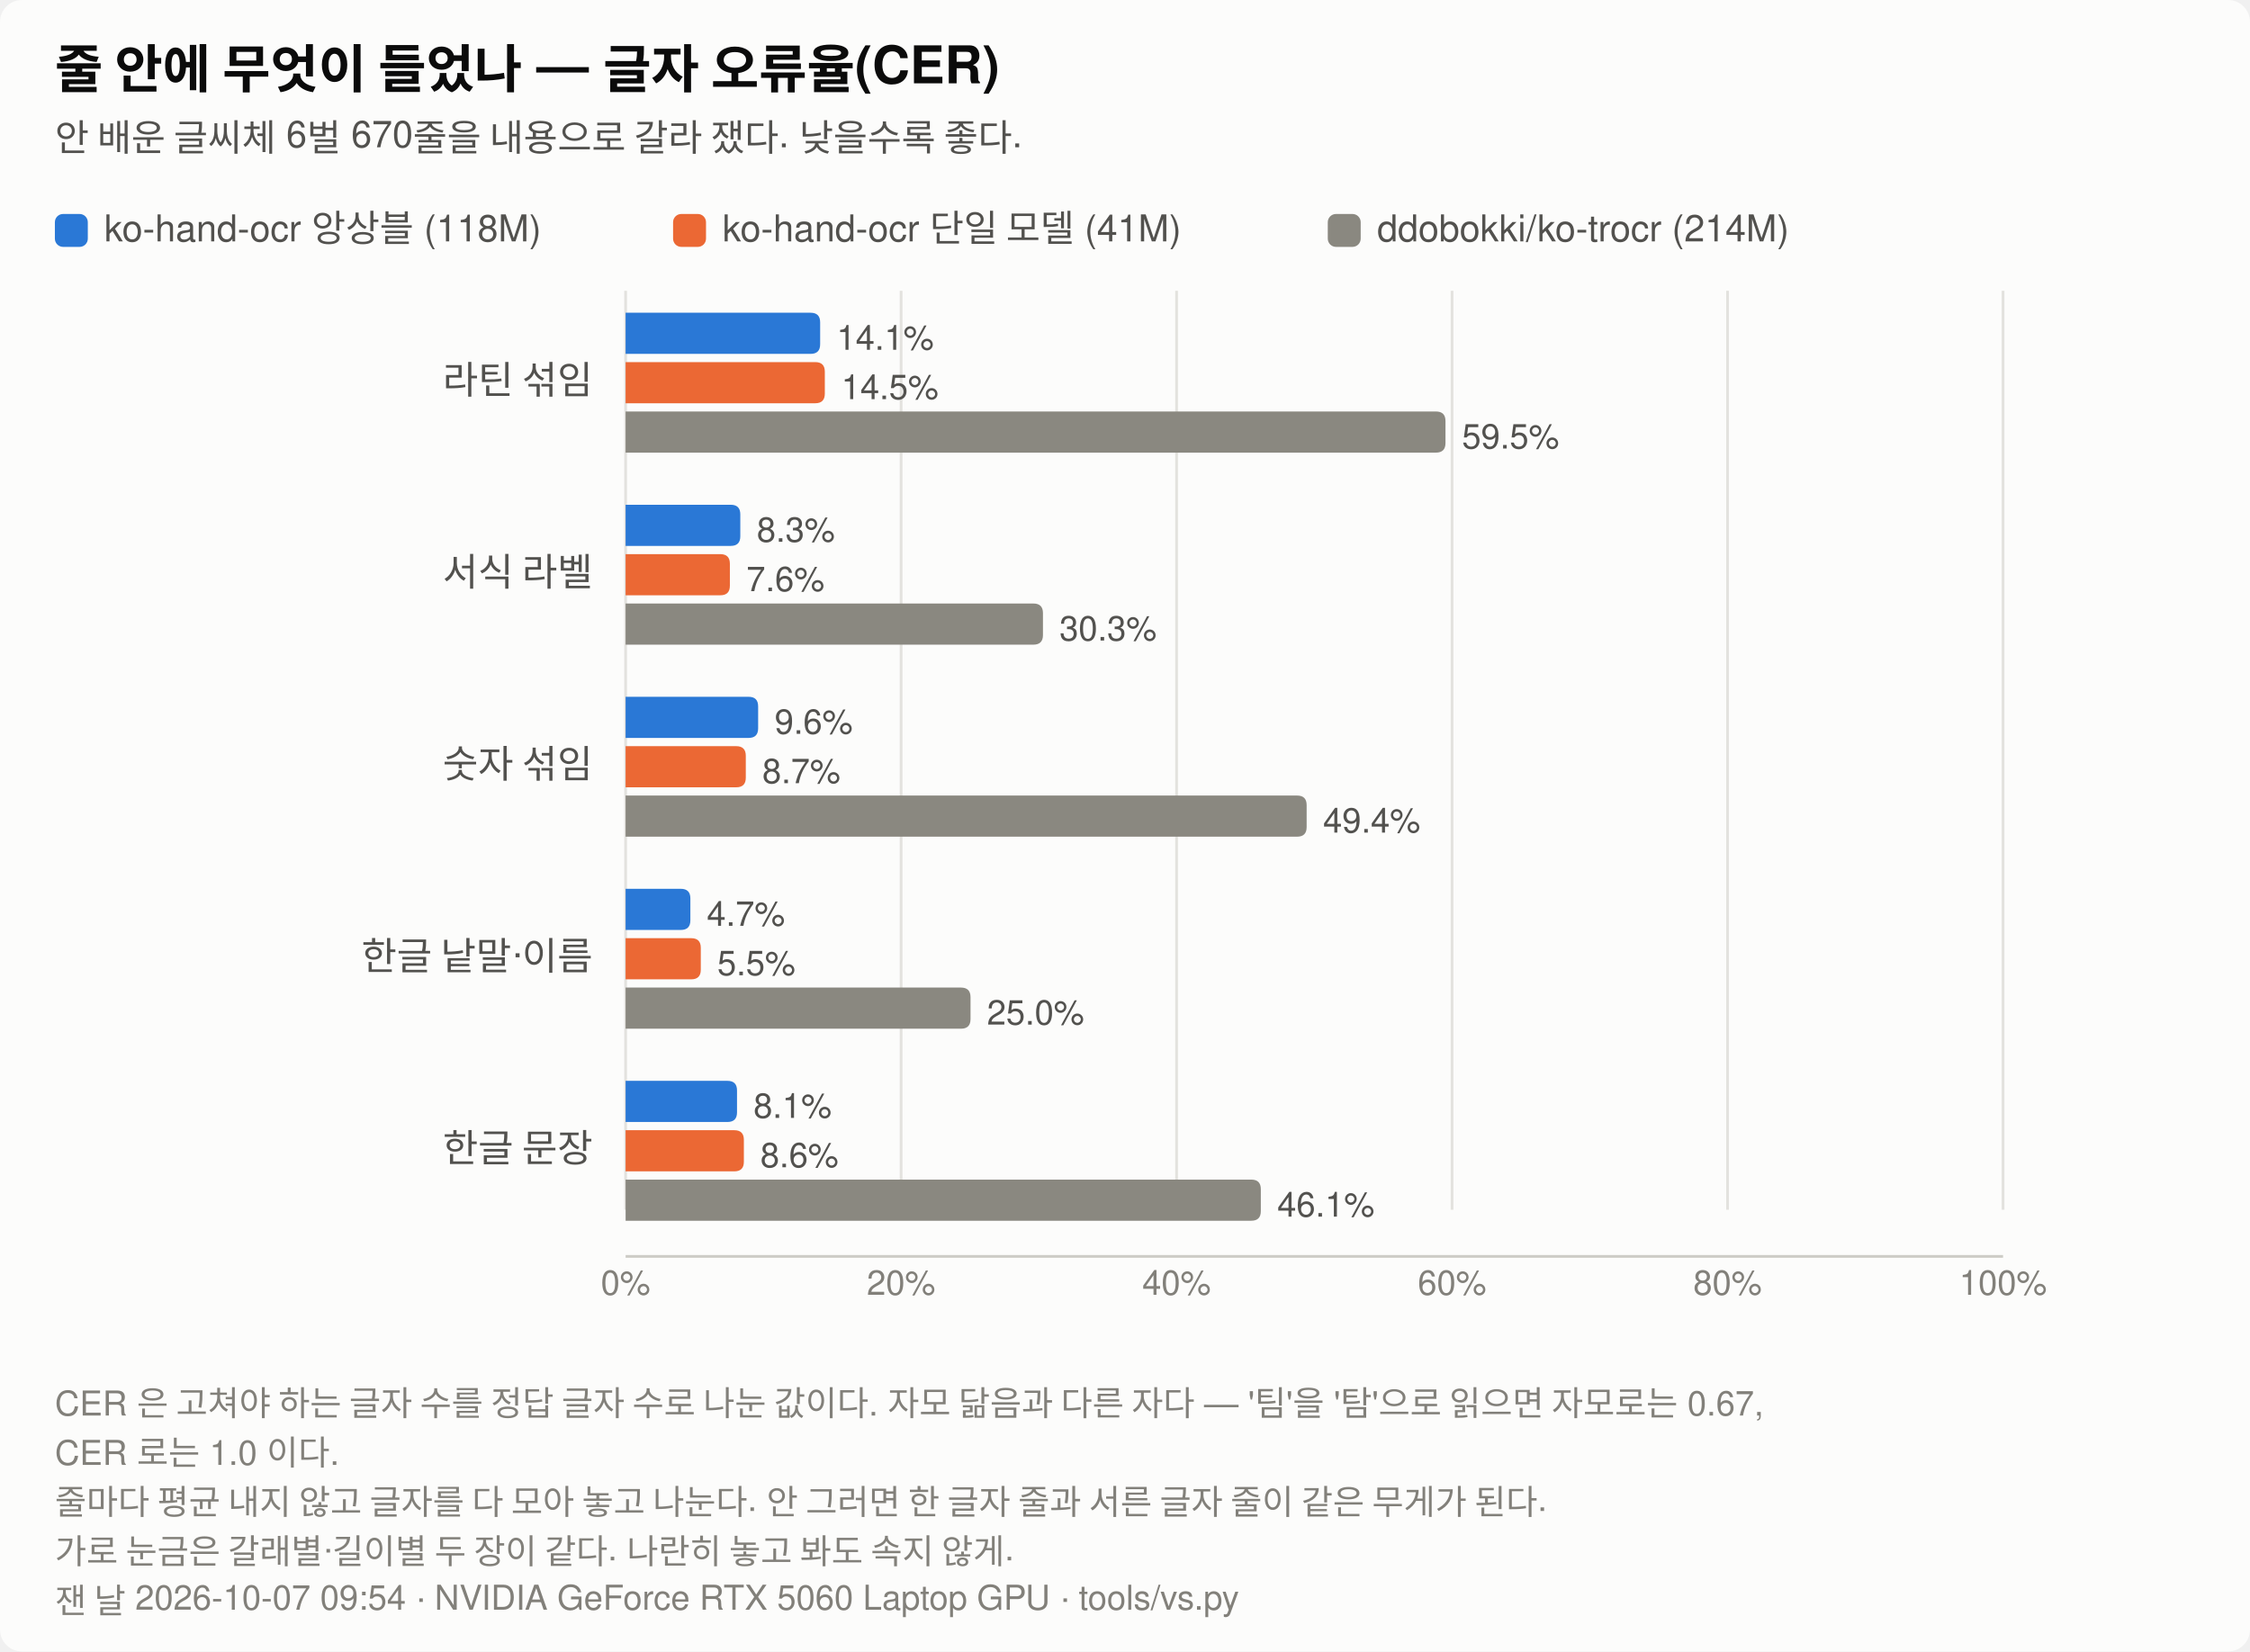
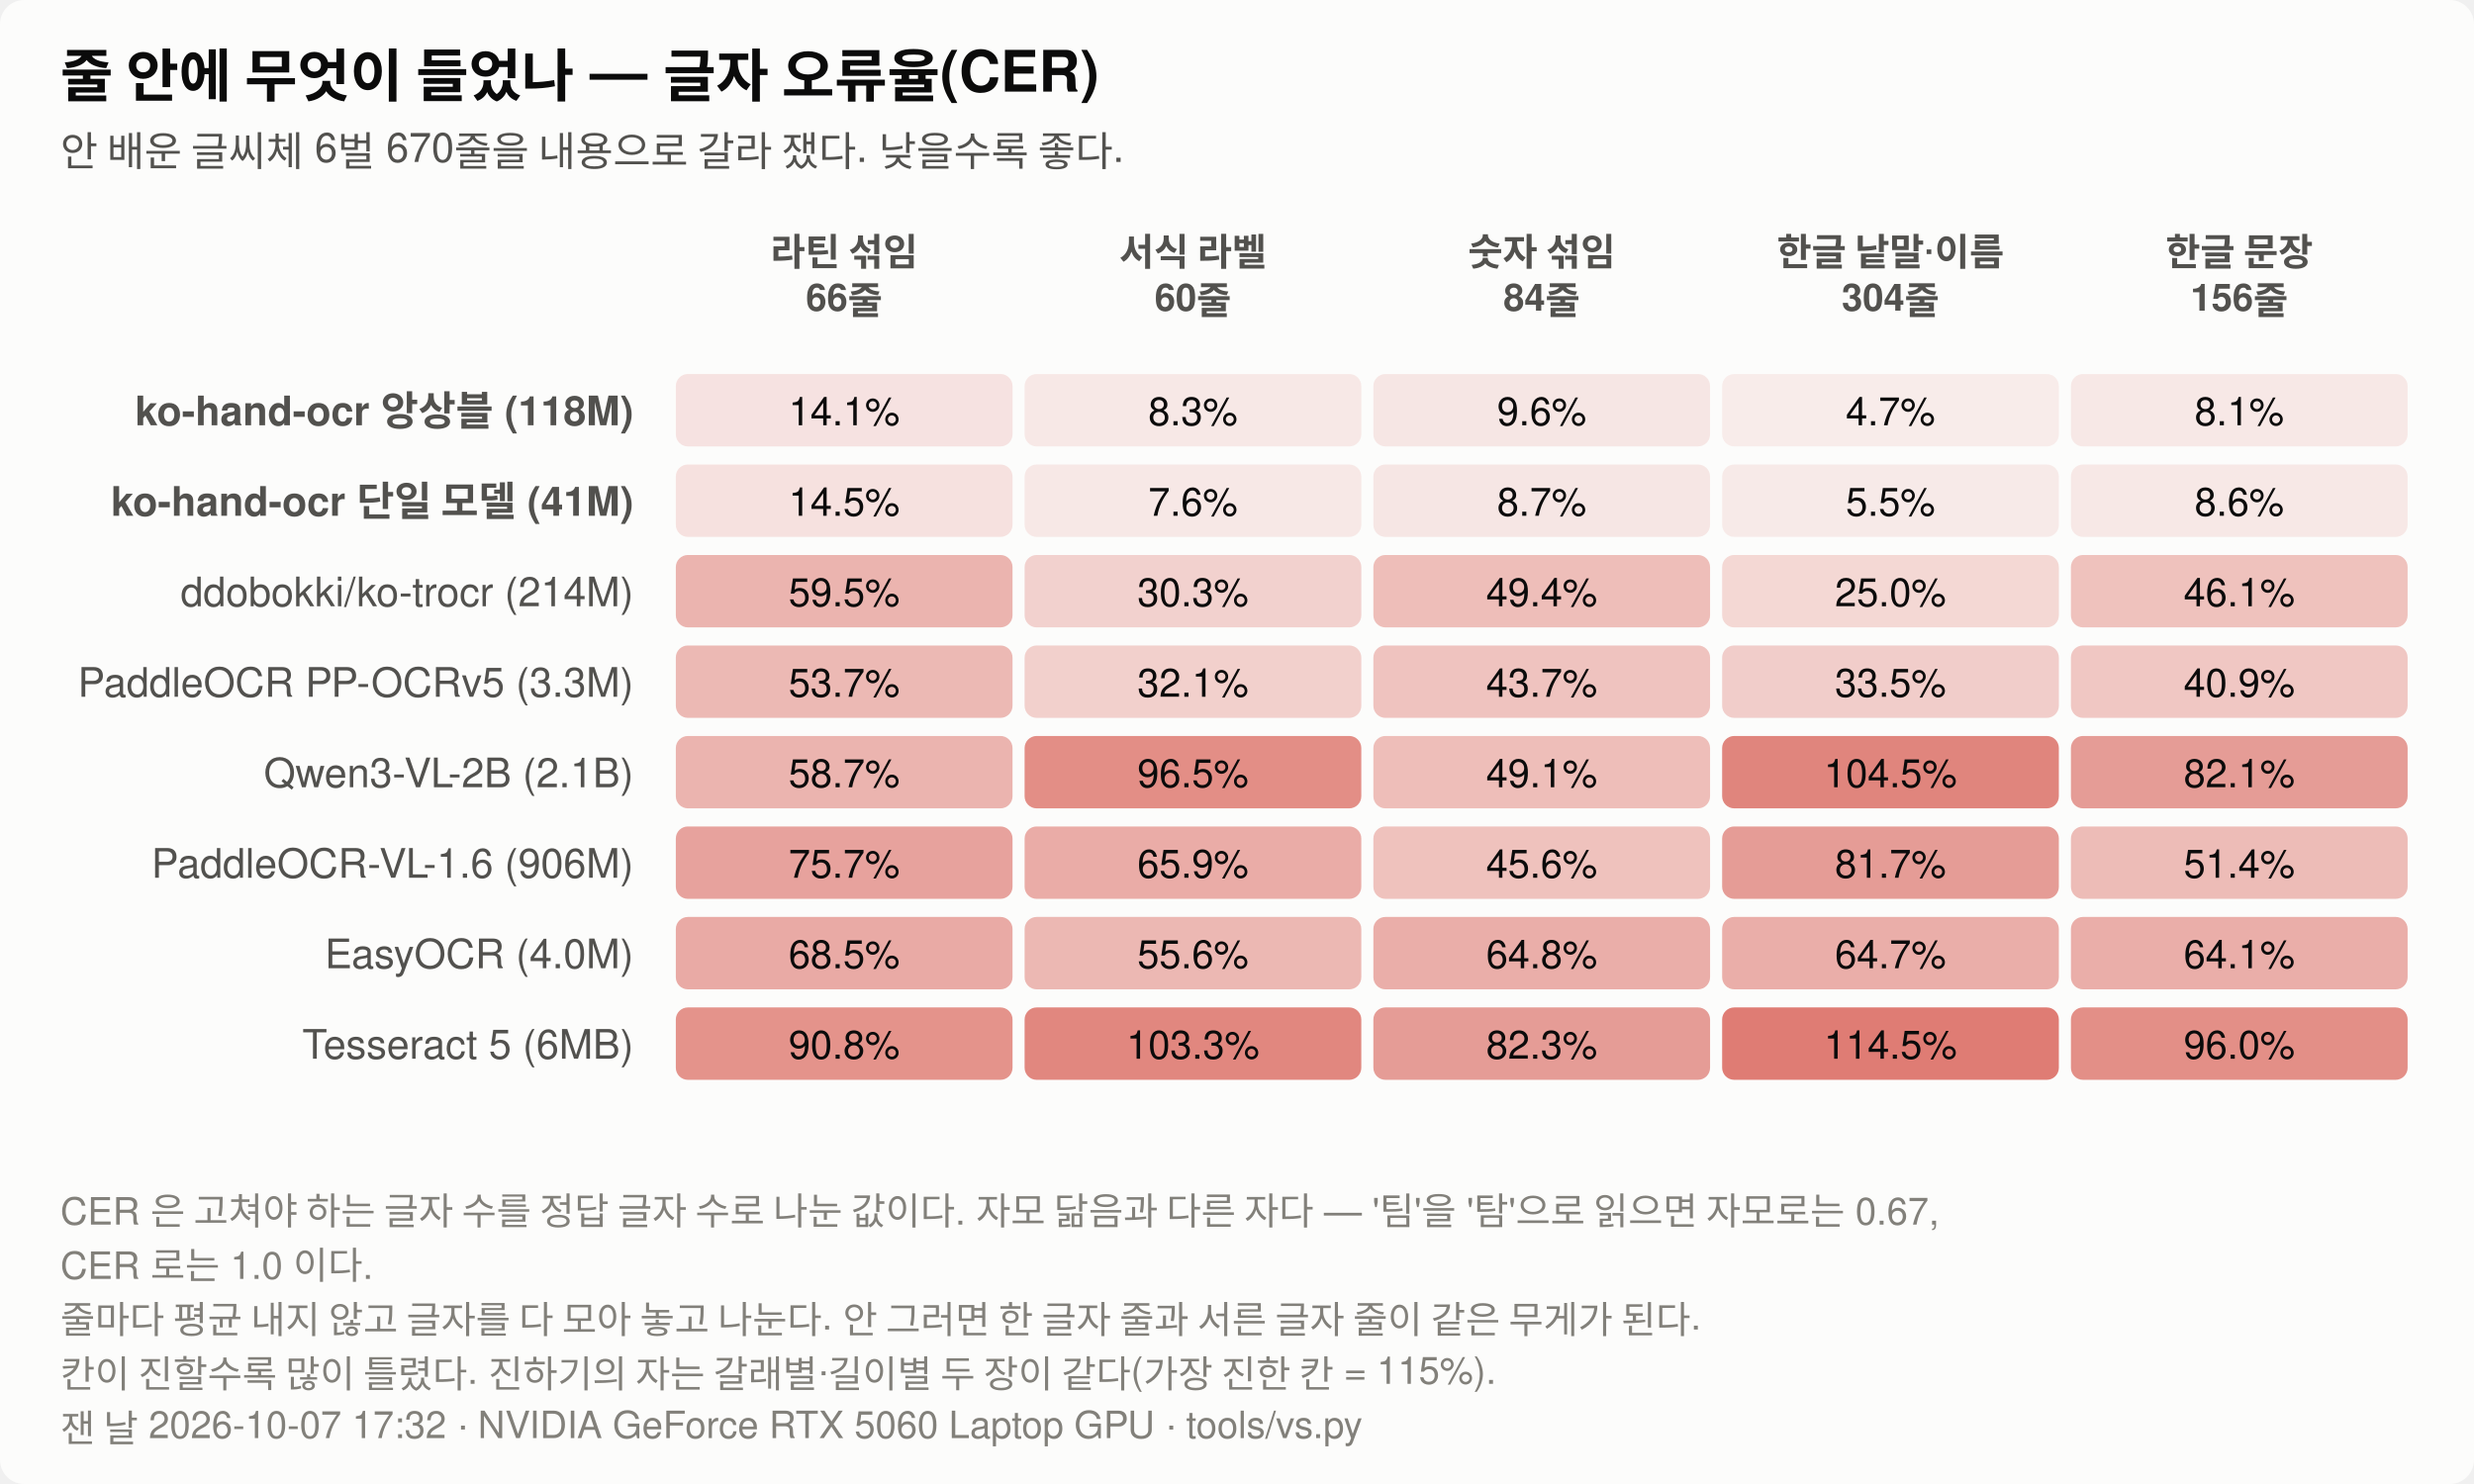
- <svg xmlns="http://www.w3.org/2000/svg" viewBox="0 0 820 602" width="820" height="602" role="img" aria-label="Character error rate by line content. Lower is better. 라틴 섞임: ko-hand-ocr 앙상블 14 percent, ko-hand-ocr 단일 모델 14 percent, ddobokki/ko-trocr 60 percent. 서식 라벨: ko-hand-ocr 앙상블 8 percent, ko-hand-ocr 단일 모델 8 percent, ddobokki/ko-trocr 30 percent. 숫자 섞임: ko-hand-ocr 앙상블 10 percent, ko-hand-ocr 단일 모델 9 percent, ddobokki/ko-trocr 49 percent. 한글 낱말·이름: ko-hand-ocr 앙상블 5 percent, ko-hand-ocr 단일 모델 5 percent, ddobokki/ko-trocr 25 percent. 한글 문장: ko-hand-ocr 앙상블 8 percent, ko-hand-ocr 단일 모델 9 percent, ddobokki/ko-trocr 46 percent.">
+ <svg xmlns="http://www.w3.org/2000/svg" viewBox="0 0 820 492" width="820" height="492" role="img" aria-label="Character error rate by line content. Lower is better. 라틴 섞임: ko-hand-ocr 앙상블 14 percent, ko-hand-ocr 단일 모델 14 percent, ddobokki/ko-trocr 60 percent, PaddleOCR PP-OCRv5 54 percent, Qwen3-VL-2B 59 percent, PaddleOCR-VL-1.6 76 percent, EasyOCR 69 percent, Tesseract 5 91 percent. 서식 라벨: ko-hand-ocr 앙상블 8 percent, ko-hand-ocr 단일 모델 8 percent, ddobokki/ko-trocr 30 percent, PaddleOCR PP-OCRv5 32 percent, Qwen3-VL-2B 96 percent, PaddleOCR-VL-1.6 66 percent, EasyOCR 56 percent, Tesseract 5 103 percent. 숫자 섞임: ko-hand-ocr 앙상블 10 percent, ko-hand-ocr 단일 모델 9 percent, ddobokki/ko-trocr 49 percent, PaddleOCR PP-OCRv5 44 percent, Qwen3-VL-2B 49 percent, PaddleOCR-VL-1.6 46 percent, EasyOCR 65 percent, Tesseract 5 82 percent. 한글 낱말·이름: ko-hand-ocr 앙상블 5 percent, ko-hand-ocr 단일 모델 5 percent, ddobokki/ko-trocr 25 percent, PaddleOCR PP-OCRv5 33 percent, Qwen3-VL-2B 105 percent, PaddleOCR-VL-1.6 82 percent, EasyOCR 65 percent, Tesseract 5 115 percent. 한글 문장: ko-hand-ocr 앙상블 8 percent, ko-hand-ocr 단일 모델 9 percent, ddobokki/ko-trocr 46 percent, PaddleOCR PP-OCRv5 41 percent, Qwen3-VL-2B 82 percent, PaddleOCR-VL-1.6 51 percent, EasyOCR 64 percent, Tesseract 5 96 percent.">
  <style>
  .surface{fill:#fcfcfb}
  .ink{fill:#0b0b0b}
  .ink2{fill:#52514e}
  .ink3{fill:#82807a}
  .s0{fill:#2a78d6}
  .s1{fill:#eb6834}
  .s2{fill:#8a8880}
  .grid{stroke:#e3e2de;stroke-width:1}
  .rule{stroke:#cdccc6;stroke-width:1}
+   .heat{fill:#cf3a2e}
  text{font-family:-apple-system,BlinkMacSystemFont,"Segoe UI",Helvetica,Arial,sans-serif}
  @media (prefers-color-scheme: dark){
    .surface{fill:#1a1a19}
    .ink{fill:#ffffff}
    .ink2{fill:#c3c2b7}
    .ink3{fill:#8e8c84}
    .s0{fill:#3987e5}
    .s1{fill:#d95926}
    .s2{fill:#7c7a73}
    .grid{stroke:#3a3a38}
    .rule{stroke:#4a4946}
+     .heat{fill:#ff6b5e}
  }
</style>
-   <rect class="surface" width="820" height="602" rx="8" />
+   <rect class="surface" width="820" height="492" rx="8" />
  <text class="ink" x="20" y="32" font-size="19" font-weight="600">줄 안에 무엇이 들었나 — 글자 오류율(CER)</text>
  <text class="ink2" x="20" y="55" font-size="13.5">안 배운 글씨체 6벌 670줄을 내용으로 갈라 쟀다. 낮을수록 좋다.</text>
-   <rect class="s0" x="20.0" y="78" width="12" height="12" rx="3" />
-   <text class="ink2" x="38.0" y="88" font-size="13.5">ko-hand-ocr 앙상블 (118M)</text>
-   <rect class="s1" x="245.3" y="78" width="12" height="12" rx="3" />
-   <text class="ink2" x="263.3" y="88" font-size="13.5">ko-hand-ocr 단일 모델 (41M)</text>
-   <rect class="s2" x="483.9" y="78" width="12" height="12" rx="3" />
-   <text class="ink2" x="501.9" y="88" font-size="13.5">ddobokki/ko-trocr (214M)</text>
-   <line class="grid" x1="228.0" y1="106.0" x2="228.0" y2="441.0" />
-   <line class="grid" x1="328.4" y1="106.0" x2="328.4" y2="441.0" />
-   <line class="grid" x1="428.8" y1="106.0" x2="428.8" y2="441.0" />
-   <line class="grid" x1="529.2" y1="106.0" x2="529.2" y2="441.0" />
-   <line class="grid" x1="629.6" y1="106.0" x2="629.6" y2="441.0" />
-   <line class="grid" x1="730.0" y1="106.0" x2="730.0" y2="441.0" />
-   <text class="ink2" x="216" y="143.5" font-size="14" text-anchor="end">라틴 섞임</text>
-   <path class="s0" d="M228,114.0 H295.4 Q298.9,114.0 298.9,117.5 V125.5 Q298.9,129.0 295.4,129.0 H228 Z" />
-   <text class="ink2" x="304.9" y="127.5" font-size="12.5">14.1%</text>
-   <path class="s1" d="M228,132.0 H297.1 Q300.6,132.0 300.6,135.5 V143.5 Q300.6,147.0 297.1,147.0 H228 Z" />
-   <text class="ink2" x="306.6" y="145.5" font-size="12.5">14.5%</text>
-   <path class="s2" d="M228,150.0 H523.3 Q526.8,150.0 526.8,153.5 V161.5 Q526.8,165.0 523.3,165.0 H228 Z" />
-   <text class="ink2" x="532.8" y="163.5" font-size="12.5">59.5%</text>
-   <text class="ink2" x="216" y="213.5" font-size="14" text-anchor="end">서식 라벨</text>
-   <path class="s0" d="M228,184.0 H266.3 Q269.8,184.0 269.8,187.5 V195.5 Q269.8,199.0 266.3,199.0 H228 Z" />
-   <text class="ink2" x="275.8" y="197.5" font-size="12.5">8.3%</text>
-   <path class="s1" d="M228,202.0 H262.5 Q266.0,202.0 266.0,205.5 V213.5 Q266.0,217.0 262.5,217.0 H228 Z" />
-   <text class="ink2" x="272.0" y="215.5" font-size="12.5">7.6%</text>
-   <path class="s2" d="M228,220.0 H376.6 Q380.1,220.0 380.1,223.5 V231.5 Q380.1,235.0 376.6,235.0 H228 Z" />
-   <text class="ink2" x="386.1" y="233.5" font-size="12.5">30.3%</text>
-   <text class="ink2" x="216" y="283.5" font-size="14" text-anchor="end">숫자 섞임</text>
-   <path class="s0" d="M228,254.0 H272.8 Q276.3,254.0 276.3,257.5 V265.5 Q276.3,269.0 272.8,269.0 H228 Z" />
-   <text class="ink2" x="282.3" y="267.5" font-size="12.5">9.6%</text>
-   <path class="s1" d="M228,272.0 H268.3 Q271.8,272.0 271.8,275.5 V283.5 Q271.8,287.0 268.3,287.0 H228 Z" />
-   <text class="ink2" x="277.8" y="285.5" font-size="12.5">8.7%</text>
-   <path class="s2" d="M228,290.0 H472.7 Q476.2,290.0 476.2,293.5 V301.5 Q476.2,305.0 472.7,305.0 H228 Z" />
-   <text class="ink2" x="482.2" y="303.5" font-size="12.5">49.4%</text>
-   <text class="ink2" x="216" y="353.5" font-size="14" text-anchor="end">한글 낱말·이름</text>
-   <path class="s0" d="M228,324.0 H248.1 Q251.6,324.0 251.6,327.5 V335.5 Q251.6,339.0 248.1,339.0 H228 Z" />
-   <text class="ink2" x="257.6" y="337.5" font-size="12.5">4.7%</text>
-   <path class="s1" d="M228,342.0 H251.9 Q255.4,342.0 255.4,345.5 V353.5 Q255.4,357.0 251.9,357.0 H228 Z" />
-   <text class="ink2" x="261.4" y="355.5" font-size="12.5">5.5%</text>
-   <path class="s2" d="M228,360.0 H350.2 Q353.7,360.0 353.7,363.5 V371.5 Q353.7,375.0 350.2,375.0 H228 Z" />
-   <text class="ink2" x="359.7" y="373.5" font-size="12.5">25.0%</text>
-   <text class="ink2" x="216" y="423.5" font-size="14" text-anchor="end">한글 문장</text>
-   <path class="s0" d="M228,394.0 H265.1 Q268.6,394.0 268.6,397.5 V405.5 Q268.6,409.0 265.1,409.0 H228 Z" />
-   <text class="ink2" x="274.6" y="407.5" font-size="12.5">8.1%</text>
-   <path class="s1" d="M228,412.0 H267.6 Q271.1,412.0 271.1,415.5 V423.5 Q271.1,427.0 267.6,427.0 H228 Z" />
-   <text class="ink2" x="277.1" y="425.5" font-size="12.5">8.6%</text>
-   <path class="s2" d="M228,430.0 H456.0 Q459.5,430.0 459.5,433.5 V441.5 Q459.5,445.0 456.0,445.0 H228 Z" />
-   <text class="ink2" x="465.5" y="443.5" font-size="12.5">46.1%</text>
-   <line class="rule" x1="228" y1="458" x2="730" y2="458" />
-   <text class="ink3" x="228.0" y="472" font-size="12.5" text-anchor="middle">0%</text>
-   <text class="ink3" x="328.4" y="472" font-size="12.5" text-anchor="middle">20%</text>
-   <text class="ink3" x="428.8" y="472" font-size="12.5" text-anchor="middle">40%</text>
-   <text class="ink3" x="529.2" y="472" font-size="12.5" text-anchor="middle">60%</text>
-   <text class="ink3" x="629.6" y="472" font-size="12.5" text-anchor="middle">80%</text>
-   <text class="ink3" x="730.0" y="472" font-size="12.5" text-anchor="middle">100%</text>
-   <text class="ink3" x="20" y="516" font-size="12.5">CER 은 고쳐야 하는 글자 수를 정답 글자 수로 나눈 값이다. 자모 닮음과 다른 자다 — '팀'을 '탐'으로 읽으면 자모로는 0.67,</text>
-   <text class="ink3" x="20" y="534" font-size="12.5">CER 로는 1.0 이다.</text>
-   <text class="ink3" x="20" y="552" font-size="12.5">줄마다 평균 내지 않고 글자를 다 모아 놓고 나눈다. 안 그러면 한 글자 줄과 서른 글자 줄이 같은 무게가 된다.</text>
-   <text class="ink3" x="20" y="570" font-size="12.5">가로 눈금은 갈래별·길이별 두 장이 같다. 나란히 놓고 봐도 속지 않게.</text>
-   <text class="ink3" x="20" y="588" font-size="12.5">잰 날 2026-10-07 09:54 · NVIDIA GeForce RTX 5060 Laptop GPU · tools/vs.py</text>
+   <text class="ink2" x="279.8" y="88.0" font-size="12.5" font-weight="600" text-anchor="middle">라틴 섞임</text>
+   <text class="ink2" x="279.8" y="103.0" font-size="12.5" font-weight="600" text-anchor="middle">66줄</text>
+   <text class="ink2" x="395.4" y="88.0" font-size="12.5" font-weight="600" text-anchor="middle">서식 라벨</text>
+   <text class="ink2" x="395.4" y="103.0" font-size="12.5" font-weight="600" text-anchor="middle">60줄</text>
+   <text class="ink2" x="511.0" y="88.0" font-size="12.5" font-weight="600" text-anchor="middle">숫자 섞임</text>
+   <text class="ink2" x="511.0" y="103.0" font-size="12.5" font-weight="600" text-anchor="middle">84줄</text>
+   <text class="ink2" x="626.6" y="88.0" font-size="12.5" font-weight="600" text-anchor="middle">한글 낱말·이름</text>
+   <text class="ink2" x="626.6" y="103.0" font-size="12.5" font-weight="600" text-anchor="middle">304줄</text>
+   <text class="ink2" x="742.2" y="88.0" font-size="12.5" font-weight="600" text-anchor="middle">한글 문장</text>
+   <text class="ink2" x="742.2" y="103.0" font-size="12.5" font-weight="600" text-anchor="middle">156줄</text>
+   <text class="ink2" x="210" y="141.0" font-size="13.5" font-weight="600" text-anchor="end">ko-hand-ocr 앙상블 (118M)</text>
+   <rect class="heat" x="224.0" y="124.0" width="111.6" height="24" rx="4" fill-opacity="0.13" />
+   <text class="ink" x="279.8" y="141.0" font-size="13" text-anchor="middle">14.1%</text>
+   <rect class="heat" x="339.6" y="124.0" width="111.6" height="24" rx="4" fill-opacity="0.10" />
+   <text class="ink" x="395.4" y="141.0" font-size="13" text-anchor="middle">8.3%</text>
+   <rect class="heat" x="455.2" y="124.0" width="111.6" height="24" rx="4" fill-opacity="0.11" />
+   <text class="ink" x="511.0" y="141.0" font-size="13" text-anchor="middle">9.6%</text>
+   <rect class="heat" x="570.8" y="124.0" width="111.6" height="24" rx="4" fill-opacity="0.08" />
+   <text class="ink" x="626.6" y="141.0" font-size="13" text-anchor="middle">4.7%</text>
+   <rect class="heat" x="686.4" y="124.0" width="111.6" height="24" rx="4" fill-opacity="0.10" />
+   <text class="ink" x="742.2" y="141.0" font-size="13" text-anchor="middle">8.1%</text>
+   <text class="ink2" x="210" y="171.0" font-size="13.5" font-weight="600" text-anchor="end">ko-hand-ocr 단일 모델 (41M)</text>
+   <rect class="heat" x="224.0" y="154.0" width="111.6" height="24" rx="4" fill-opacity="0.14" />
+   <text class="ink" x="279.8" y="171.0" font-size="13" text-anchor="middle">14.5%</text>
+   <rect class="heat" x="339.6" y="154.0" width="111.6" height="24" rx="4" fill-opacity="0.10" />
+   <text class="ink" x="395.4" y="171.0" font-size="13" text-anchor="middle">7.6%</text>
+   <rect class="heat" x="455.2" y="154.0" width="111.6" height="24" rx="4" fill-opacity="0.11" />
+   <text class="ink" x="511.0" y="171.0" font-size="13" text-anchor="middle">8.7%</text>
+   <rect class="heat" x="570.8" y="154.0" width="111.6" height="24" rx="4" fill-opacity="0.09" />
+   <text class="ink" x="626.6" y="171.0" font-size="13" text-anchor="middle">5.5%</text>
+   <rect class="heat" x="686.4" y="154.0" width="111.6" height="24" rx="4" fill-opacity="0.10" />
+   <text class="ink" x="742.2" y="171.0" font-size="13" text-anchor="middle">8.6%</text>
+   <text class="ink2" x="210" y="201.0" font-size="13.5" font-weight="400" text-anchor="end">ddobokki/ko-trocr (214M)</text>
+   <rect class="heat" x="224.0" y="184.0" width="111.6" height="24" rx="4" fill-opacity="0.37" />
+   <text class="ink" x="279.8" y="201.0" font-size="13" text-anchor="middle">59.5%</text>
+   <rect class="heat" x="339.6" y="184.0" width="111.6" height="24" rx="4" fill-opacity="0.22" />
+   <text class="ink" x="395.4" y="201.0" font-size="13" text-anchor="middle">30.3%</text>
+   <rect class="heat" x="455.2" y="184.0" width="111.6" height="24" rx="4" fill-opacity="0.32" />
+   <text class="ink" x="511.0" y="201.0" font-size="13" text-anchor="middle">49.4%</text>
+   <rect class="heat" x="570.8" y="184.0" width="111.6" height="24" rx="4" fill-opacity="0.19" />
+   <text class="ink" x="626.6" y="201.0" font-size="13" text-anchor="middle">25.0%</text>
+   <rect class="heat" x="686.4" y="184.0" width="111.6" height="24" rx="4" fill-opacity="0.30" />
+   <text class="ink" x="742.2" y="201.0" font-size="13" text-anchor="middle">46.1%</text>
+   <text class="ink2" x="210" y="231.0" font-size="13.5" font-weight="400" text-anchor="end">PaddleOCR PP-OCRv5 (3.3M)</text>
+   <rect class="heat" x="224.0" y="214.0" width="111.6" height="24" rx="4" fill-opacity="0.34" />
+   <text class="ink" x="279.8" y="231.0" font-size="13" text-anchor="middle">53.7%</text>
+   <rect class="heat" x="339.6" y="214.0" width="111.6" height="24" rx="4" fill-opacity="0.23" />
+   <text class="ink" x="395.4" y="231.0" font-size="13" text-anchor="middle">32.1%</text>
+   <rect class="heat" x="455.2" y="214.0" width="111.6" height="24" rx="4" fill-opacity="0.29" />
+   <text class="ink" x="511.0" y="231.0" font-size="13" text-anchor="middle">43.7%</text>
+   <rect class="heat" x="570.8" y="214.0" width="111.6" height="24" rx="4" fill-opacity="0.24" />
+   <text class="ink" x="626.6" y="231.0" font-size="13" text-anchor="middle">33.5%</text>
+   <rect class="heat" x="686.4" y="214.0" width="111.6" height="24" rx="4" fill-opacity="0.27" />
+   <text class="ink" x="742.2" y="231.0" font-size="13" text-anchor="middle">40.9%</text>
+   <text class="ink2" x="210" y="261.0" font-size="13.5" font-weight="400" text-anchor="end">Qwen3-VL-2B (2.1B)</text>
+   <rect class="heat" x="224.0" y="244.0" width="111.6" height="24" rx="4" fill-opacity="0.37" />
+   <text class="ink" x="279.8" y="261.0" font-size="13" text-anchor="middle">58.7%</text>
+   <rect class="heat" x="339.6" y="244.0" width="111.6" height="24" rx="4" fill-opacity="0.57" />
+   <text class="ink" x="395.4" y="261.0" font-size="13" text-anchor="middle">96.5%</text>
+   <rect class="heat" x="455.2" y="244.0" width="111.6" height="24" rx="4" fill-opacity="0.32" />
+   <text class="ink" x="511.0" y="261.0" font-size="13" text-anchor="middle">49.1%</text>
+   <rect class="heat" x="570.8" y="244.0" width="111.6" height="24" rx="4" fill-opacity="0.61" />
+   <text class="ink" x="626.6" y="261.0" font-size="13" text-anchor="middle">104.5%</text>
+   <rect class="heat" x="686.4" y="244.0" width="111.6" height="24" rx="4" fill-opacity="0.49" />
+   <text class="ink" x="742.2" y="261.0" font-size="13" text-anchor="middle">82.1%</text>
+   <text class="ink2" x="210" y="291.0" font-size="13.5" font-weight="400" text-anchor="end">PaddleOCR-VL-1.6 (906M)</text>
+   <rect class="heat" x="224.0" y="274.0" width="111.6" height="24" rx="4" fill-opacity="0.46" />
+   <text class="ink" x="279.8" y="291.0" font-size="13" text-anchor="middle">75.7%</text>
+   <rect class="heat" x="339.6" y="274.0" width="111.6" height="24" rx="4" fill-opacity="0.41" />
+   <text class="ink" x="395.4" y="291.0" font-size="13" text-anchor="middle">65.9%</text>
+   <rect class="heat" x="455.2" y="274.0" width="111.6" height="24" rx="4" fill-opacity="0.30" />
+   <text class="ink" x="511.0" y="291.0" font-size="13" text-anchor="middle">45.6%</text>
+   <rect class="heat" x="570.8" y="274.0" width="111.6" height="24" rx="4" fill-opacity="0.49" />
+   <text class="ink" x="626.6" y="291.0" font-size="13" text-anchor="middle">81.7%</text>
+   <rect class="heat" x="686.4" y="274.0" width="111.6" height="24" rx="4" fill-opacity="0.33" />
+   <text class="ink" x="742.2" y="291.0" font-size="13" text-anchor="middle">51.4%</text>
+   <text class="ink2" x="210" y="321.0" font-size="13.5" font-weight="400" text-anchor="end">EasyOCR (4.0M)</text>
+   <rect class="heat" x="224.0" y="304.0" width="111.6" height="24" rx="4" fill-opacity="0.42" />
+   <text class="ink" x="279.8" y="321.0" font-size="13" text-anchor="middle">68.5%</text>
+   <rect class="heat" x="339.6" y="304.0" width="111.6" height="24" rx="4" fill-opacity="0.35" />
+   <text class="ink" x="395.4" y="321.0" font-size="13" text-anchor="middle">55.6%</text>
+   <rect class="heat" x="455.2" y="304.0" width="111.6" height="24" rx="4" fill-opacity="0.40" />
+   <text class="ink" x="511.0" y="321.0" font-size="13" text-anchor="middle">64.8%</text>
+   <rect class="heat" x="570.8" y="304.0" width="111.6" height="24" rx="4" fill-opacity="0.40" />
+   <text class="ink" x="626.6" y="321.0" font-size="13" text-anchor="middle">64.7%</text>
+   <rect class="heat" x="686.4" y="304.0" width="111.6" height="24" rx="4" fill-opacity="0.40" />
+   <text class="ink" x="742.2" y="321.0" font-size="13" text-anchor="middle">64.1%</text>
+   <text class="ink2" x="210" y="351.0" font-size="13.5" font-weight="400" text-anchor="end">Tesseract 5 (6MB)</text>
+   <rect class="heat" x="224.0" y="334.0" width="111.6" height="24" rx="4" fill-opacity="0.54" />
+   <text class="ink" x="279.8" y="351.0" font-size="13" text-anchor="middle">90.8%</text>
+   <rect class="heat" x="339.6" y="334.0" width="111.6" height="24" rx="4" fill-opacity="0.60" />
+   <text class="ink" x="395.4" y="351.0" font-size="13" text-anchor="middle">103.3%</text>
+   <rect class="heat" x="455.2" y="334.0" width="111.6" height="24" rx="4" fill-opacity="0.49" />
+   <text class="ink" x="511.0" y="351.0" font-size="13" text-anchor="middle">82.3%</text>
+   <rect class="heat" x="570.8" y="334.0" width="111.6" height="24" rx="4" fill-opacity="0.66" />
+   <text class="ink" x="626.6" y="351.0" font-size="13" text-anchor="middle">114.5%</text>
+   <rect class="heat" x="686.4" y="334.0" width="111.6" height="24" rx="4" fill-opacity="0.56" />
+   <text class="ink" x="742.2" y="351.0" font-size="13" text-anchor="middle">96.0%</text>
+   <text class="ink3" x="20" y="406" font-size="12.5">CER 은 고쳐야 하는 글자 수를 정답 글자 수로 나눈 값이다. 자모 닮음과 다른 자다 — '팀'을 '탐'으로 읽으면 자모로는 0.67,</text>
+   <text class="ink3" x="20" y="424" font-size="12.5">CER 로는 1.0 이다.</text>
+   <text class="ink3" x="20" y="442" font-size="12.5">줄마다 평균 내지 않고 글자를 다 모아 놓고 나눈다. 안 그러면 한 글자 줄과 서른 글자 줄이 같은 무게가 된다.</text>
+   <text class="ink3" x="20" y="460" font-size="12.5">칸이 진할수록 많이 틀렸다. 진하기의 자는 갈래별·길이별 두 장이 같다(가장 진한 칸 = 115%).</text>
+   <text class="ink3" x="20" y="478" font-size="12.5">잰 날 2026-10-07 17:32 · NVIDIA GeForce RTX 5060 Laptop GPU · tools/vs.py</text>
</svg>
